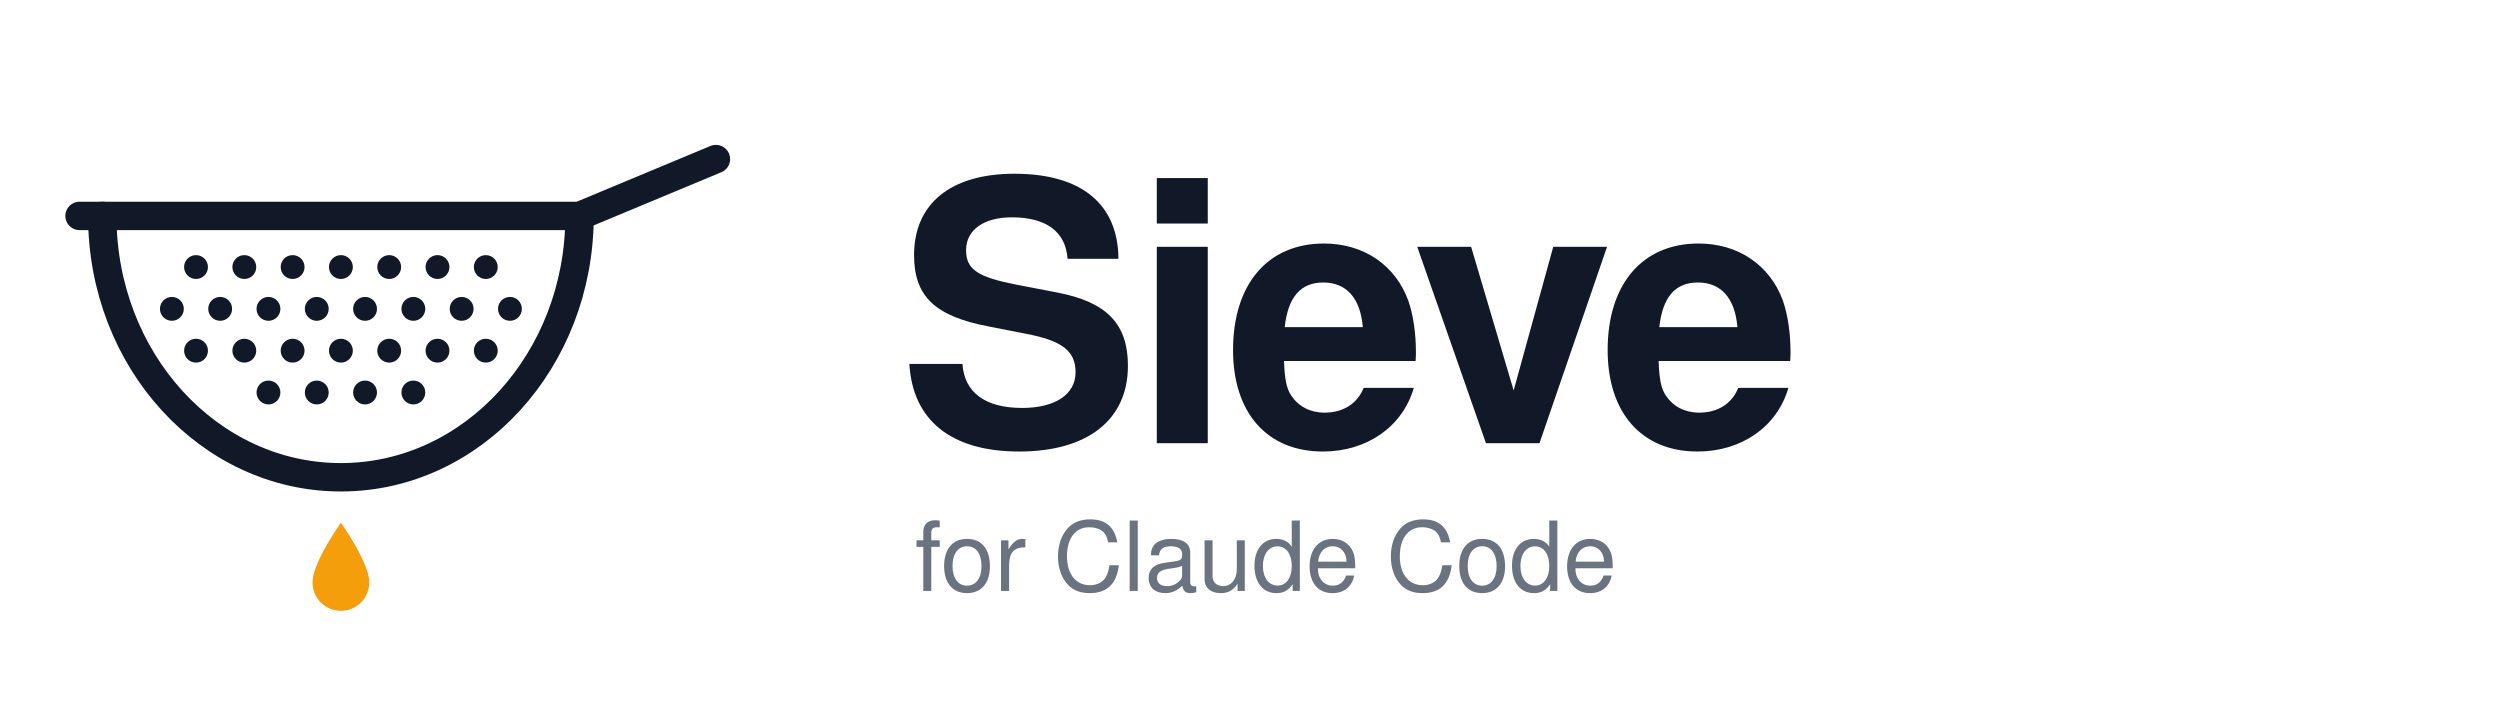
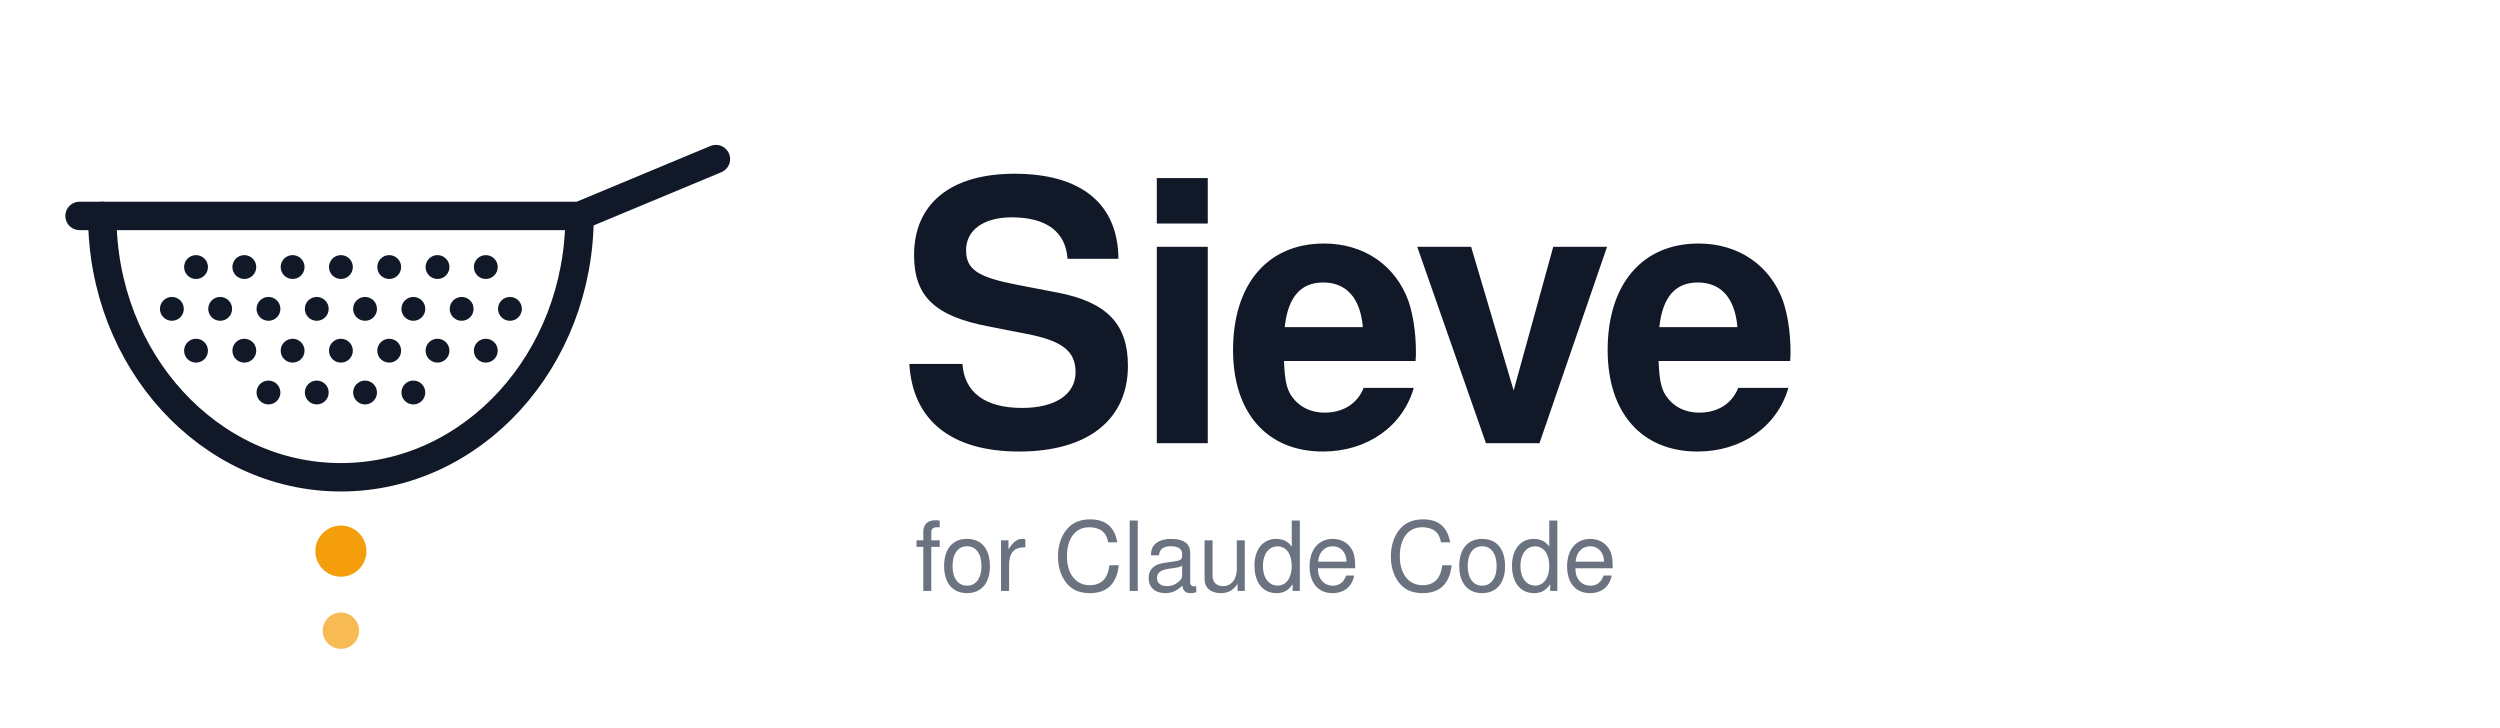
<svg xmlns="http://www.w3.org/2000/svg" width="440" height="128" viewBox="0 0 440 128">
  <g fill="none" stroke="#111827" stroke-width="5" stroke-linecap="round" stroke-linejoin="round">
    <path d="M18 38 A42 46 0 0 0 102 38" />
    <path d="M14 38 H102 L126 28" />
  </g>
  <circle cx="34.50" cy="47.00" r="2.1" fill="#111827" />
  <circle cx="43.00" cy="47.00" r="2.1" fill="#111827" />
  <circle cx="51.50" cy="47.00" r="2.1" fill="#111827" />
  <circle cx="60.00" cy="47.00" r="2.1" fill="#111827" />
  <circle cx="68.50" cy="47.00" r="2.1" fill="#111827" />
  <circle cx="77.00" cy="47.00" r="2.1" fill="#111827" />
  <circle cx="85.50" cy="47.00" r="2.1" fill="#111827" />
  <circle cx="30.25" cy="54.36" r="2.1" fill="#111827" />
  <circle cx="38.75" cy="54.36" r="2.1" fill="#111827" />
  <circle cx="47.25" cy="54.36" r="2.1" fill="#111827" />
  <circle cx="55.75" cy="54.36" r="2.1" fill="#111827" />
  <circle cx="64.25" cy="54.36" r="2.1" fill="#111827" />
  <circle cx="72.75" cy="54.36" r="2.1" fill="#111827" />
  <circle cx="81.25" cy="54.36" r="2.1" fill="#111827" />
  <circle cx="89.75" cy="54.36" r="2.1" fill="#111827" />
  <circle cx="34.50" cy="61.72" r="2.1" fill="#111827" />
  <circle cx="43.00" cy="61.72" r="2.1" fill="#111827" />
  <circle cx="51.50" cy="61.72" r="2.1" fill="#111827" />
  <circle cx="60.00" cy="61.72" r="2.1" fill="#111827" />
  <circle cx="68.50" cy="61.72" r="2.1" fill="#111827" />
  <circle cx="77.00" cy="61.72" r="2.1" fill="#111827" />
  <circle cx="85.50" cy="61.72" r="2.1" fill="#111827" />
  <circle cx="47.25" cy="69.08" r="2.1" fill="#111827" />
  <circle cx="55.75" cy="69.08" r="2.1" fill="#111827" />
  <circle cx="64.25" cy="69.08" r="2.1" fill="#111827" />
  <circle cx="72.75" cy="69.08" r="2.1" fill="#111827" />
-   <path d="M60 92 C60 92 55 99 55 102.5 A5 5 0 0 0 65 102.5 C65 99 60 92 60 92 Z" fill="#F59E0B" />
+   <circle cx="60" cy="97" r="4.5" fill="#F59E0B" />
+   <circle cx="60" cy="111" r="3.2" fill="#F59E0B" opacity=".7" />
  <text x="158" y="78" font-family="-apple-system, BlinkMacSystemFont, 'Segoe UI', Helvetica, Arial, sans-serif" font-size="64" font-weight="700" letter-spacing="-1.5" fill="#111827">Sieve</text>
  <text x="161" y="104" font-family="-apple-system, BlinkMacSystemFont, 'Segoe UI', Helvetica, Arial, sans-serif" font-size="17" fill="#6B7280">for Claude Code</text>
</svg>
